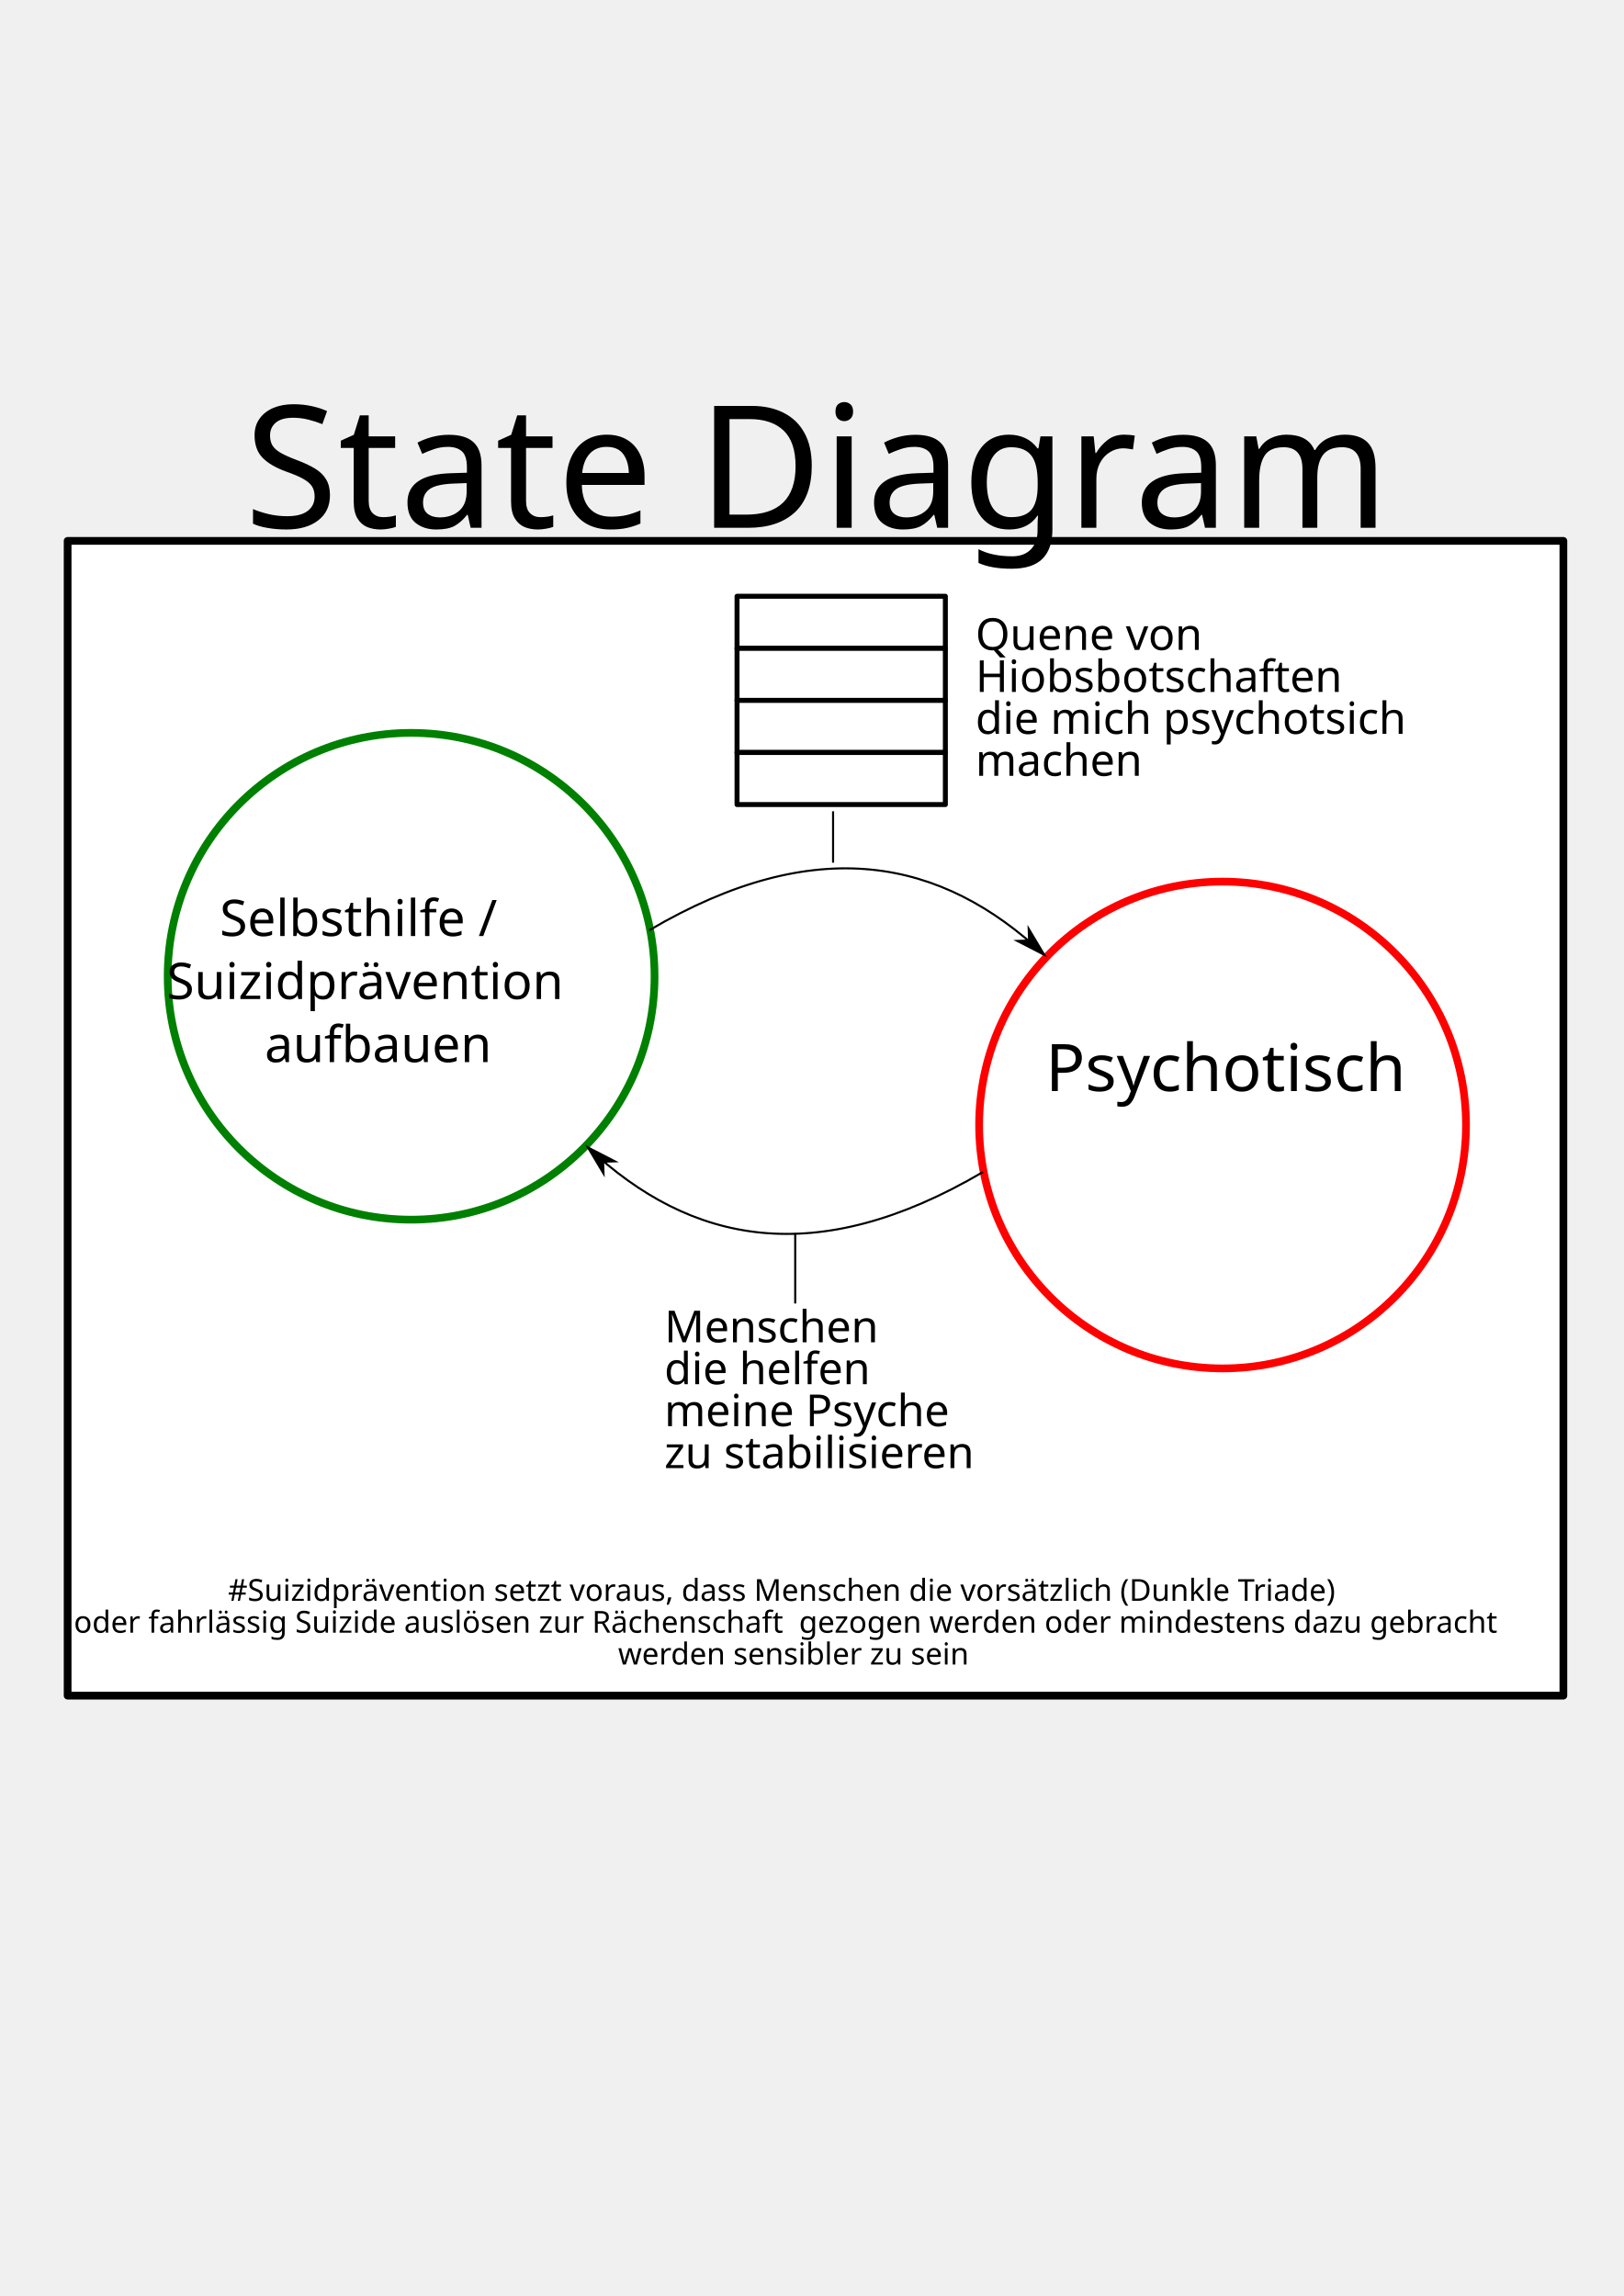
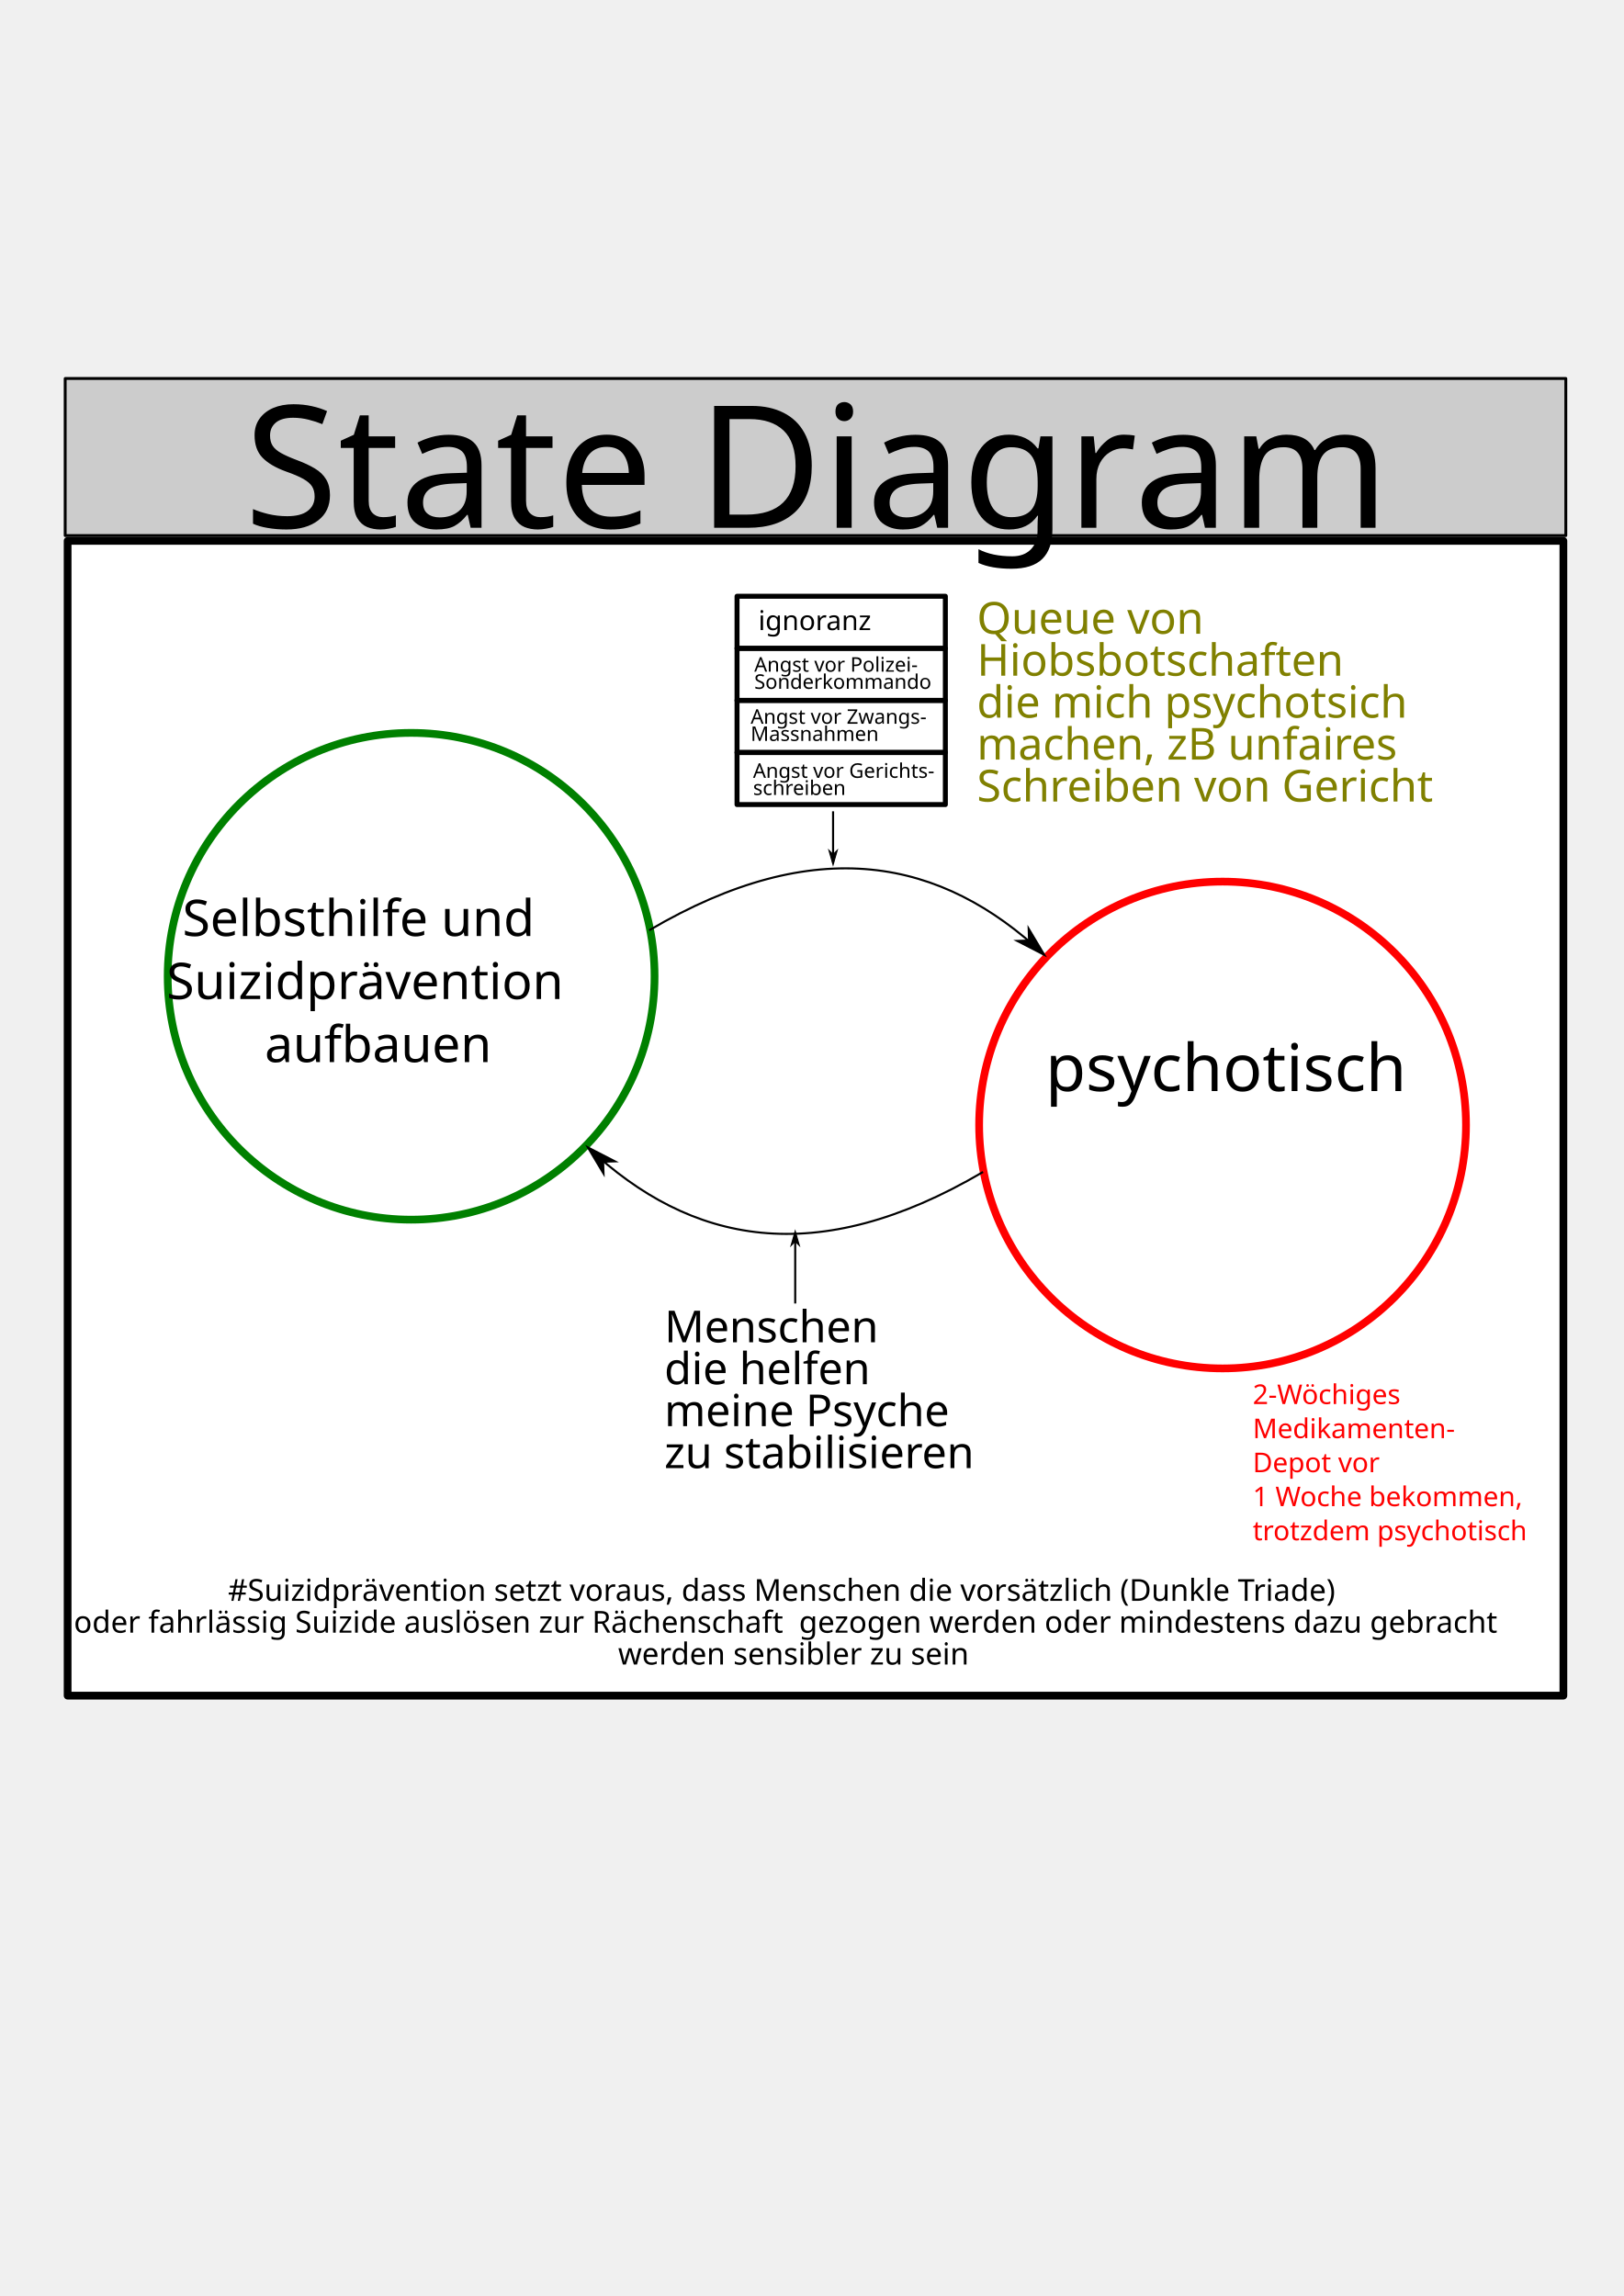
<svg xmlns="http://www.w3.org/2000/svg" width="210mm" height="297mm" viewBox="0 0 210 297" version="1.1" id="svg9325">
  <defs id="defs9322">
+     <marker style="overflow:visible" id="Arrow1Mstart" refX="0.0" refY="0.0" orient="auto">
+       <path transform="scale(0.4) translate(10,0)" style="fill-rule:evenodd;fill:context-stroke;stroke:context-stroke;stroke-width:1.0pt" d="M 0.0,0.0 L 5.0,-5.0 L -12.5,0.0 L 5.0,5.0 L 0.0,0.0 z " id="path23714" />
+     </marker>
+     <marker style="overflow:visible;" id="marker39081" refX="0.0" refY="0.0" orient="auto">
+       <path transform="scale(0.4) rotate(180) translate(10,0)" style="fill-rule:evenodd;fill:context-stroke;stroke:context-stroke;stroke-width:1.0pt;" d="M 0.0,0.0 L 5.0,-5.0 L -12.5,0.0 L 5.0,5.0 L 0.0,0.0 z " id="path39079" />
+     </marker>
+     <marker style="overflow:visible;" id="Arrow1Mend" refX="0.0" refY="0.0" orient="auto">
+       <path transform="scale(0.4) rotate(180) translate(10,0)" style="fill-rule:evenodd;fill:context-stroke;stroke:context-stroke;stroke-width:1.0pt;" d="M 0.0,0.0 L 5.0,-5.0 L -12.5,0.0 L 5.0,5.0 L 0.0,0.0 z " id="path23717" />
+     </marker>
    <marker style="overflow:visible;" id="Arrow1Lend" refX="0.0" refY="0.0" orient="auto">
      <path transform="scale(0.8) rotate(180) translate(12.5,0)" style="fill-rule:evenodd;fill:context-stroke;stroke:context-stroke;stroke-width:1.0pt;" d="M 0.0,0.0 L 5.0,-5.0 L -12.5,0.0 L 5.0,5.0 L 0.0,0.0 z " id="path23711" />
    </marker>
    <marker style="overflow:visible" id="Arrow1Lend-4" refX="0" refY="0" orient="auto">
      <path transform="matrix(-0.8,0,0,-0.8,-10,0)" style="fill:context-stroke;fill-rule:evenodd;stroke:context-stroke;stroke-width:1pt" d="M 0,0 5,-5 -12.5,0 5,5 Z" id="path23711-3" />
    </marker>
  </defs>
  <g id="layer1">
    <rect style="fill:#ffffff;stroke:#000000;stroke-width:1;stroke-linejoin:round;stop-color:#000000" id="rect9408" width="193.452" height="149.375" x="8.746" y="69.965" />
+     <rect style="fill:#cccccc;stroke:#000000;stroke-width:0.369;stroke-linejoin:round;stop-color:#000000" id="rect38922" width="194.083" height="20.32" x="8.43" y="-69.28" transform="scale(1,-1)" />
    <text xml:space="preserve" style="font-style:normal;font-weight:normal;font-size:22.072px;line-height:1.25;font-family:sans-serif;fill:#000000;fill-opacity:1;stroke:none;stroke-width:0.552" x="31.598" y="68.272" id="text10424">
      <tspan id="tspan10422" style="stroke-width:0.552" x="31.598" y="68.272">State Diagram</tspan>
    </text>
    <circle style="fill:#ffffff;stroke:#008000;stroke-width:1;stroke-linejoin:round;stop-color:#000000" id="path10894" cx="53.173" cy="126.286" r="31.484" />
    <circle style="fill:#ffffff;stroke:#ff0000;stroke-width:1;stroke-linejoin:round;stop-color:#000000" id="path10894-6" cx="158.12" cy="145.526" r="31.484" />
    <text xml:space="preserve" style="font-style:normal;font-weight:normal;font-size:6.524px;line-height:1.25;font-family:sans-serif;fill:#000000;fill-opacity:1;stroke:none;stroke-width:0.163" x="53.151" y="121.082" id="text11726">
-       <tspan id="tspan11724" style="text-align:center;text-anchor:middle;stroke-width:0.163" x="53.151" y="121.082">Selbsthilfe / </tspan>
+       <tspan id="tspan11724" style="text-align:center;text-anchor:middle;stroke-width:0.163" x="53.151" y="121.082">Selbsthilfe und </tspan>
      <tspan style="text-align:center;text-anchor:middle;stroke-width:0.163" x="53.151" y="129.237" id="tspan11728">Suizidprävention</tspan>
      <tspan style="text-align:center;text-anchor:middle;stroke-width:0.163" x="53.151" y="137.393" id="tspan11730">aufbauen</tspan>
    </text>
    <text xml:space="preserve" style="font-style:normal;font-weight:normal;font-size:3.92px;line-height:1.05;font-family:sans-serif;fill:#000000;fill-opacity:1;stroke:none;stroke-width:0.098" x="105.171" y="207.079" id="text14868">
      <tspan style="text-align:center;text-anchor:middle;stroke-width:0.098" x="105.171" y="207.079" id="tspan18044">#Suizidprävention setzt voraus, dass Menschen die vorsätzlich (Dunkle Triade) </tspan>
      <tspan style="text-align:center;text-anchor:middle;stroke-width:0.098" x="105.171" y="211.194" id="tspan18048">oder fahrlässig Suizide auslösen zur Rächenschaft  gezogen werden oder mindestens dazu gebracht</tspan>
      <tspan style="text-align:center;text-anchor:middle;stroke-width:0.098" x="105.171" y="215.31" id="tspan23302">werden sensibler zu sein</tspan>
    </text>
    <text xml:space="preserve" style="font-style:normal;font-weight:normal;font-size:8.484px;line-height:1.25;font-family:sans-serif;fill:#000000;fill-opacity:1;stroke:none;stroke-width:0.212" x="135.216" y="141.133" id="text22134">
-       <tspan id="tspan22132" style="stroke-width:0.212" x="135.216" y="141.133">Psychotisch</tspan>
+       <tspan id="tspan22132" style="stroke-width:0.212" x="135.216" y="141.133">psychotisch</tspan>
    </text>
-     <rect style="fill:#ffffff;stroke:#000000;stroke-width:0.642;stroke-linejoin:round;stop-color:#000000" id="rect23406" width="26.945" height="6.736" x="95.323" y="77.132" />
-     <rect style="fill:#ffffff;stroke:#000000;stroke-width:0.642;stroke-linejoin:round;stop-color:#000000" id="rect23406-1" width="26.945" height="6.736" x="95.323" y="83.868" />
-     <rect style="fill:#ffffff;stroke:#000000;stroke-width:0.642;stroke-linejoin:round;stop-color:#000000" id="rect23406-9" width="26.945" height="6.736" x="95.323" y="90.604" />
-     <rect style="fill:#ffffff;stroke:#000000;stroke-width:0.642;stroke-linejoin:round;stop-color:#000000" id="rect23406-0" width="26.945" height="6.736" x="95.323" y="97.34" />
+     <rect style="fill:none;stroke:#000000;stroke-width:0.642;stroke-linejoin:round;stop-color:#000000" id="rect23406" width="26.945" height="6.736" x="95.323" y="77.132" />
+     <rect style="fill:none;stroke:#000000;stroke-width:0.642;stroke-linejoin:round;stop-color:#000000" id="rect23406-1" width="26.945" height="6.736" x="95.323" y="83.868" />
+     <rect style="fill:none;stroke:#000000;stroke-width:0.642;stroke-linejoin:round;stop-color:#000000" id="rect23406-9" width="26.945" height="6.736" x="95.323" y="90.604" />
+     <rect style="fill:none;stroke:#000000;stroke-width:0.642;stroke-linejoin:round;stop-color:#000000" id="rect23406-0" width="26.945" height="6.736" x="95.323" y="97.34" />
    <path style="fill:none;stroke:#000000;stroke-width:0.265px;stroke-linecap:butt;stroke-linejoin:miter;stroke-opacity:1;marker-end:url(#Arrow1Lend)" d="m 83.958,120.339 c 21.612,-12.713 37.842,-9.279 51.074,3.148" id="path23569" />
    <path style="fill:none;stroke:#000000;stroke-width:0.265px;stroke-linecap:butt;stroke-linejoin:miter;stroke-opacity:1;marker-end:url(#Arrow1Lend-4)" d="m 127.14,151.6 c -21.612,12.713 -37.842,9.279 -51.074,-3.148" id="path23569-7" />
-     <path style="fill:none;stroke:#000000;stroke-width:0.265px;stroke-linecap:butt;stroke-linejoin:miter;stroke-opacity:1" d="m 107.746,104.947 v 6.647" id="path24749" />
-     <text xml:space="preserve" style="font-style:normal;font-weight:normal;font-size:5.711px;line-height:0.95;font-family:sans-serif;fill:#000000;fill-opacity:1;stroke:none;stroke-width:0.428" x="126.166" y="84.076" id="text26307">
-       <tspan id="tspan26305" style="font-size:5.711px;stroke-width:0.428" x="126.166" y="84.076">Quene von</tspan>
-       <tspan style="font-size:5.711px;stroke-width:0.428" x="126.166" y="89.501" id="tspan26309">Hiobsbotschaften</tspan>
-       <tspan style="font-size:5.711px;stroke-width:0.428" x="126.166" y="94.926" id="tspan26311">die mich psychotsich</tspan>
-       <tspan style="font-size:5.711px;stroke-width:0.428" x="126.166" y="100.352" id="tspan26313">machen</tspan>
+     <path style="fill:none;stroke:#000000;stroke-width:0.265px;stroke-linecap:butt;stroke-linejoin:miter;stroke-opacity:1;marker-end:url(#Arrow1Mend)" d="m 107.746,104.947 v 6.647" id="path24749" />
+     <text xml:space="preserve" style="font-style:normal;font-weight:normal;font-size:5.711px;line-height:0.95;font-family:sans-serif;fill:#808000;fill-opacity:1;stroke:none;stroke-width:0.428" x="126.341" y="81.977" id="text26307">
+       <tspan id="tspan26305" style="font-size:5.711px;fill:#808000;stroke:none;stroke-width:0.428" x="126.341" y="81.977">Queue von</tspan>
+       <tspan style="font-size:5.711px;fill:#808000;stroke:none;stroke-width:0.428" x="126.341" y="87.402" id="tspan26309">Hiobsbotschaften</tspan>
+       <tspan style="font-size:5.711px;fill:#808000;stroke:none;stroke-width:0.428" x="126.341" y="92.828" id="tspan26311">die mich psychotsich</tspan>
+       <tspan style="font-size:5.711px;fill:#808000;stroke:none;stroke-width:0.428" x="126.341" y="98.253" id="tspan26313">machen, zB unfaires</tspan>
+       <tspan style="font-size:5.711px;fill:#808000;stroke:none;stroke-width:0.428" x="126.341" y="103.678" id="tspan36492">Schreiben von Gericht</tspan>
    </text>
    <text xml:space="preserve" style="font-style:normal;font-weight:normal;font-size:5.711px;line-height:0.95;font-family:sans-serif;fill:#000000;fill-opacity:1;stroke:none;stroke-width:0.428" x="85.921" y="173.631" id="text26307-8">
      <tspan style="font-size:5.711px;stroke-width:0.428" x="85.921" y="173.631" id="tspan28677">Menschen</tspan>
      <tspan style="font-size:5.711px;stroke-width:0.428" x="85.921" y="179.056" id="tspan28945">die helfen</tspan>
      <tspan style="font-size:5.711px;stroke-width:0.428" x="85.921" y="184.481" id="tspan28947">meine Psyche</tspan>
      <tspan style="font-size:5.711px;stroke-width:0.428" x="85.921" y="189.906" id="tspan28949">zu stabilisieren</tspan>
    </text>
-     <path style="fill:none;stroke:#000000;stroke-width:0.265px;stroke-linecap:butt;stroke-linejoin:miter;stroke-opacity:1" d="m 102.848,159.519 v 9.095" id="path29685" />
+     <path style="fill:none;stroke:#000000;stroke-width:0.265px;stroke-linecap:butt;stroke-linejoin:miter;stroke-opacity:1;marker-start:url(#Arrow1Mstart)" d="m 102.848,159.519 v 9.095" id="path29685" />
+     <text xml:space="preserve" style="font-style:normal;font-weight:normal;font-size:3.524px;line-height:1.25;font-family:sans-serif;fill:#ff0000;fill-opacity:1;stroke:none;stroke-width:0.088" x="162.019" y="181.625" id="text33150">
+       <tspan id="tspan33148" style="fill:#ff0000;stroke-width:0.088" x="162.019" y="181.625">2-Wöchiges</tspan>
+       <tspan style="fill:#ff0000;stroke-width:0.088" x="162.019" y="186.03" id="tspan34388">Medikamenten-</tspan>
+       <tspan style="fill:#ff0000;stroke-width:0.088" x="162.019" y="190.434" id="tspan33152">Depot vor</tspan>
+       <tspan style="fill:#ff0000;stroke-width:0.088" x="162.019" y="194.839" id="tspan33154">1 Woche bekommen,</tspan>
+       <tspan style="fill:#ff0000;stroke-width:0.088" x="162.019" y="199.244" id="tspan34402">trotzdem psychotisch</tspan>
+     </text>
+     <text xml:space="preserve" style="font-style:normal;font-weight:normal;font-size:3.528px;line-height:1.25;font-family:sans-serif;fill:#000000;fill-opacity:1;stroke:none;stroke-width:0.265" x="98.079" y="81.506" id="text2003">
+       <tspan id="tspan2001" style="font-size:3.528px;stroke-width:0.265" x="98.079" y="81.506">ignoranz</tspan>
+     </text>
+     <text xml:space="preserve" style="font-style:normal;font-weight:normal;font-size:2.612px;line-height:0.85;font-family:sans-serif;fill:#000000;fill-opacity:1;stroke:none;stroke-width:0.196" x="97.55" y="86.881" id="text2003-4">
+       <tspan id="tspan2001-8" style="font-size:2.612px;stroke-width:0.196" x="97.55" y="86.881">Angst vor Polizei-</tspan>
+       <tspan style="font-size:2.612px;stroke-width:0.196" x="97.55" y="89.101" id="tspan4734">Sonderkommando</tspan>
+     </text>
+     <text xml:space="preserve" style="font-style:normal;font-weight:normal;font-size:2.612px;line-height:0.85;font-family:sans-serif;fill:#000000;fill-opacity:1;stroke:none;stroke-width:0.196" x="97.084" y="93.62" id="text2003-4-5">
+       <tspan style="font-size:2.612px;stroke-width:0.196" x="97.084" y="93.62" id="tspan4734-5">Angst vor Zwangs-</tspan>
+       <tspan style="font-size:2.612px;stroke-width:0.196" x="97.084" y="95.84" id="tspan5990">Massnahmen</tspan>
+     </text>
+     <text xml:space="preserve" style="font-style:normal;font-weight:normal;font-size:2.612px;line-height:0.85;font-family:sans-serif;fill:#000000;fill-opacity:1;stroke:none;stroke-width:0.196" x="97.393" y="100.613" id="text2003-4-5-5">
+       <tspan style="font-size:2.612px;stroke-width:0.196" x="97.393" y="100.613" id="tspan5990-0">Angst vor Gerichts-</tspan>
+       <tspan style="font-size:2.612px;stroke-width:0.196" x="97.393" y="102.833" id="tspan6376">schreiben</tspan>
+     </text>
  </g>
</svg>
